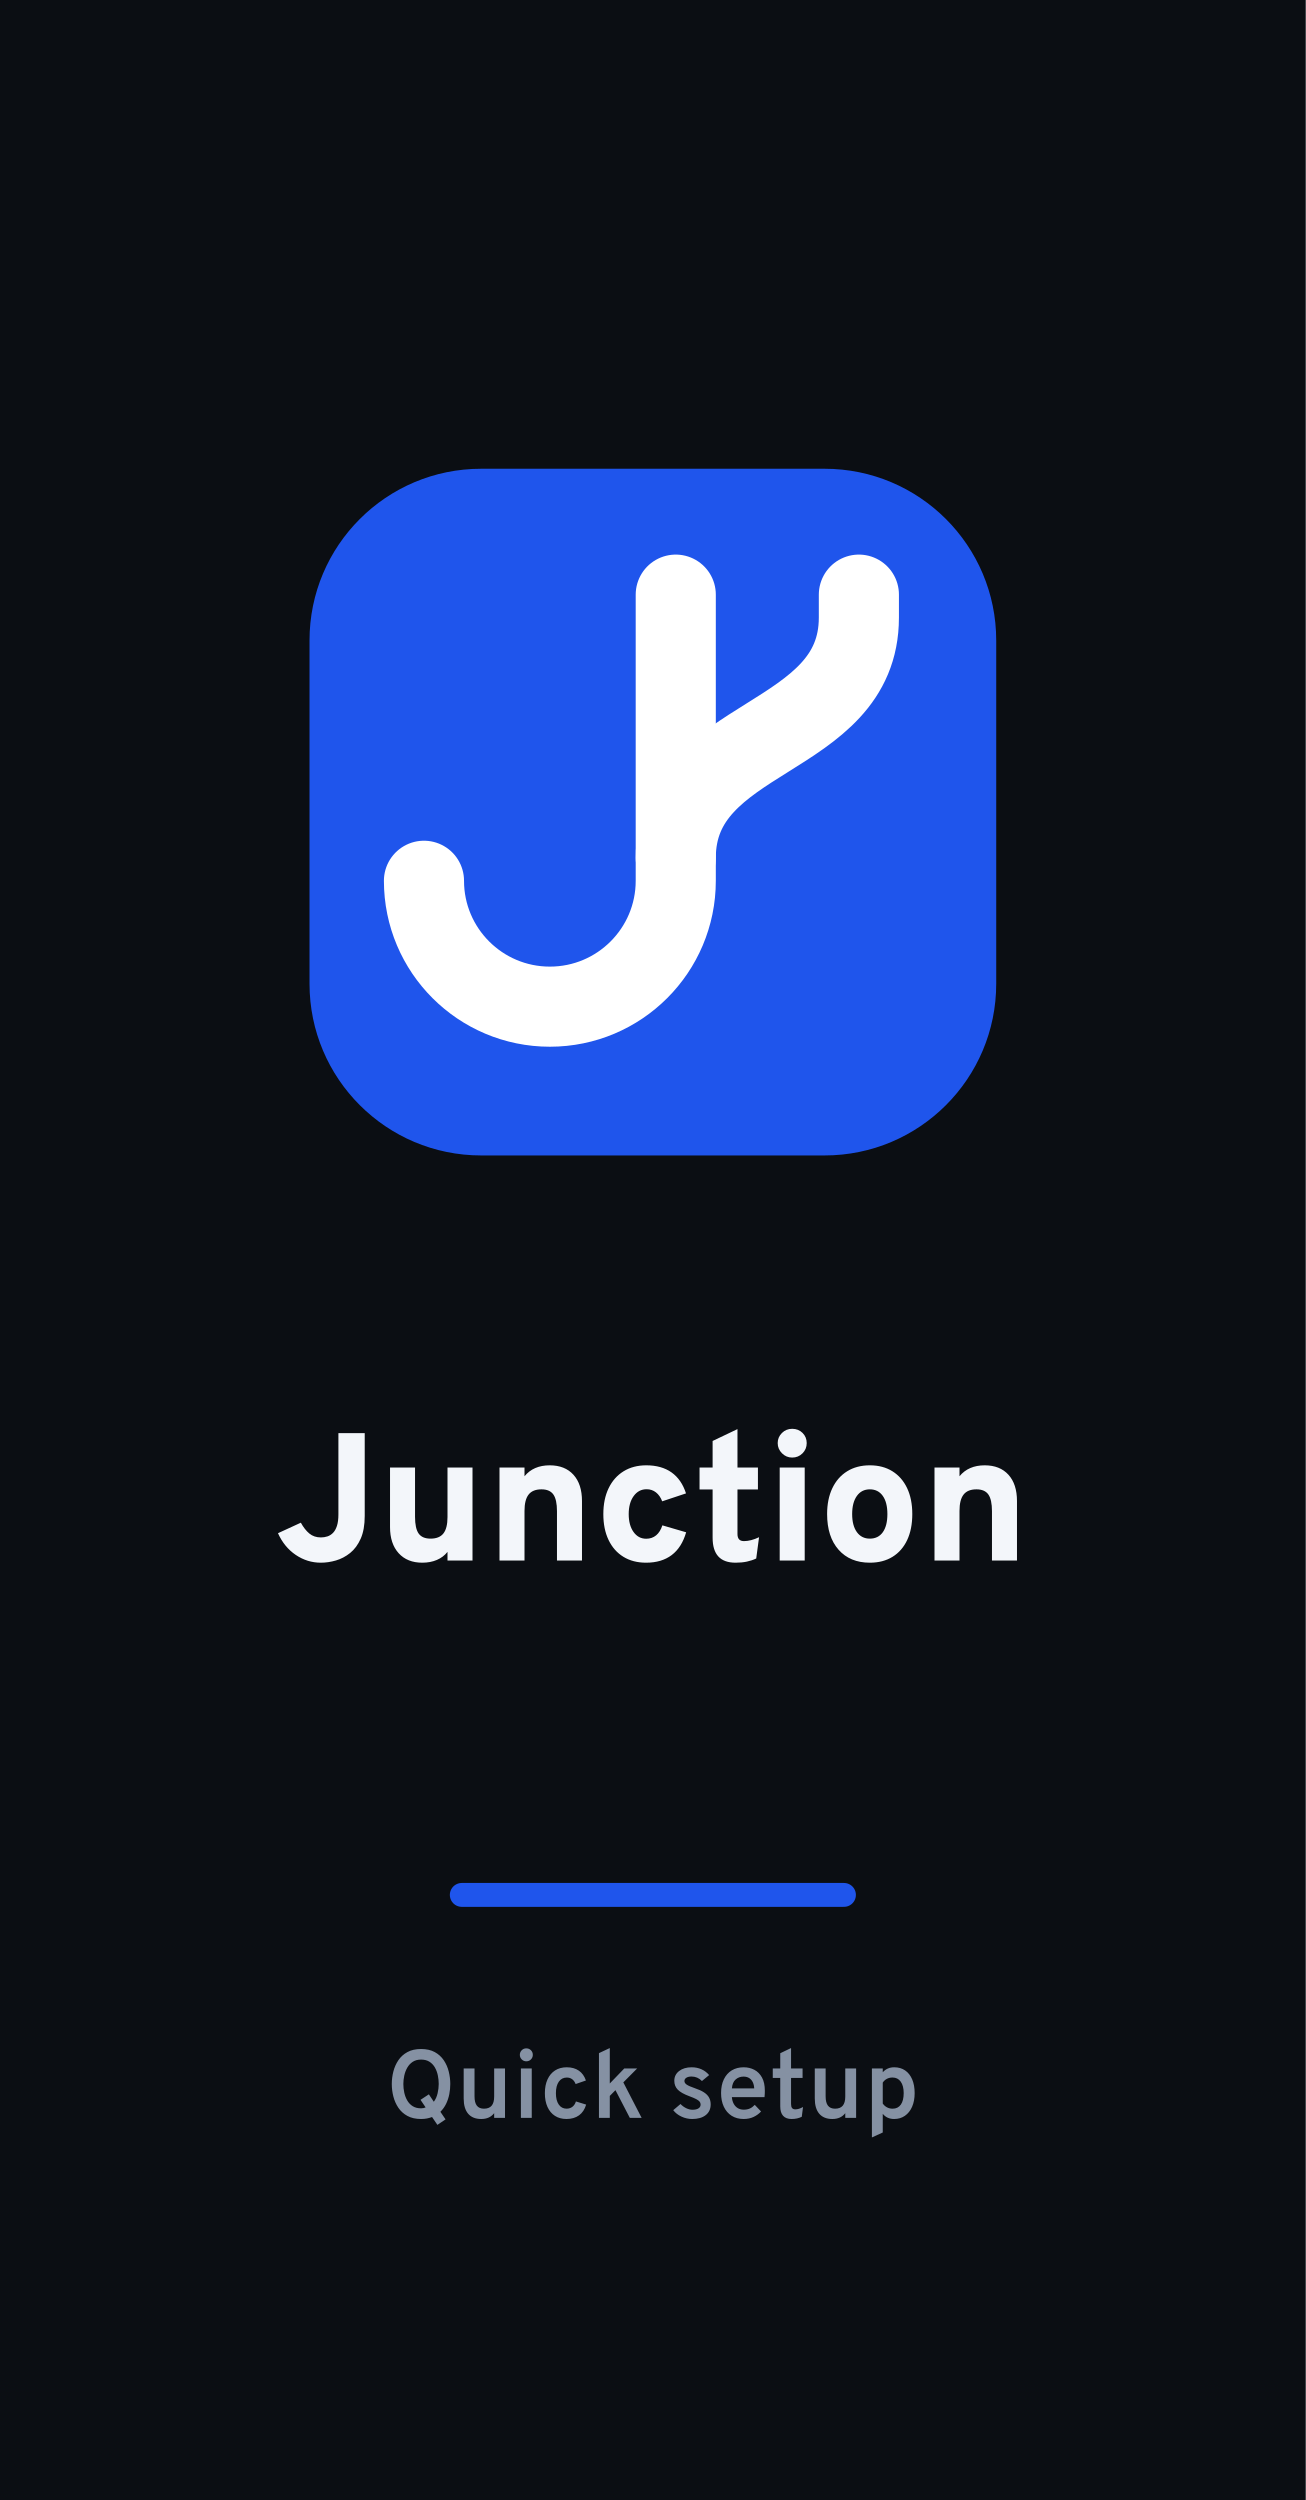
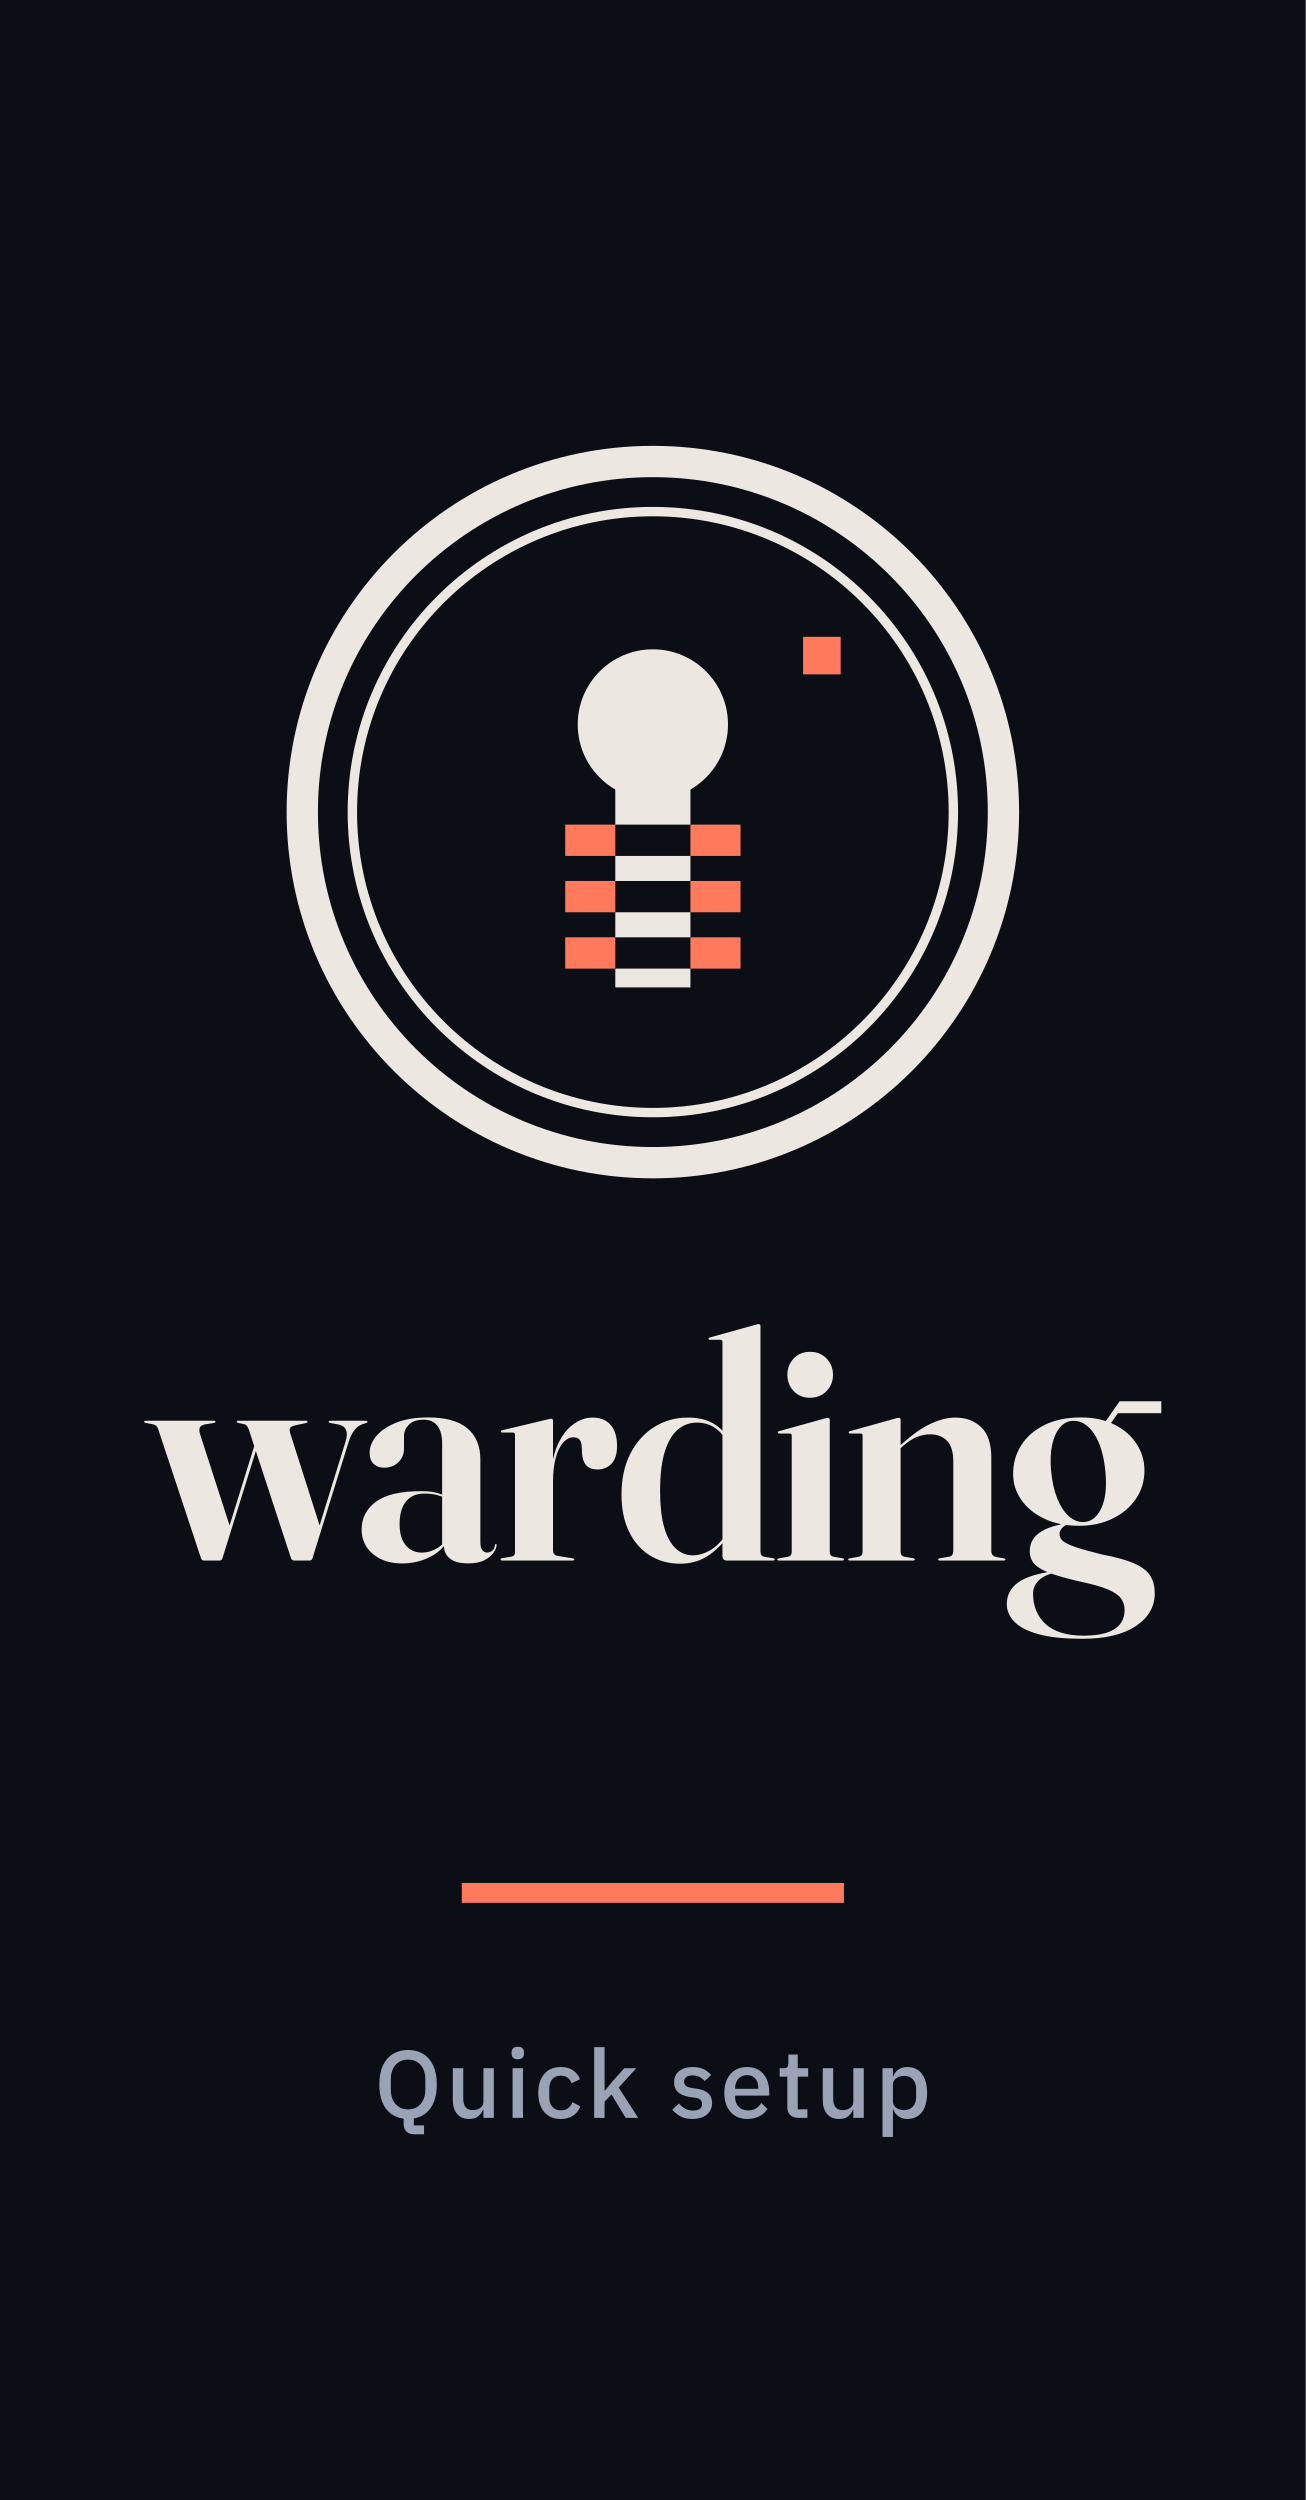
- <svg xmlns="http://www.w3.org/2000/svg" viewBox="0 0 164 314" role="img" aria-label="Junction">
-   <rect width="164" height="314" fill="#0b0e13" />
-   <g transform="translate(36.00 56.00) scale(1.4375)">
-     <rect x="2" y="2" width="60" height="60" rx="15" fill="#1f55ec" />
-     <path d="M34 13v25a11 11 0 0 1-22 0" fill="none" stroke="#ffffff" stroke-width="7.0" stroke-linecap="round" />
-     <path d="M34 36c0-11 16-10 16-21v-2" fill="none" stroke="#ffffff" stroke-width="7.0" stroke-linecap="round" />
+ <svg xmlns="http://www.w3.org/2000/svg" viewBox="0 0 164 314" role="img" aria-label="Warding">
+   <rect width="164" height="314" fill="#0B0E14" />
+   <g transform="translate(31.675 51.675) scale(1.57265)">
+     <circle cx="32" cy="32" r="28" fill="none" stroke="#ECE8E1" stroke-width="2.5" />
+     <circle cx="32" cy="32" r="24" fill="none" stroke="#ECE8E1" stroke-width="0.75" />
+     <circle cx="32" cy="25" r="6" fill="#ECE8E1" />
+     <path d="M29 28h6v5h-6zM29 35.5h6v2h-6zM29 40h6v2h-6zM29 44.5h6v1.5h-6z" fill="#ECE8E1" />
+     <rect x="25" y="33" width="4" height="2.5" fill="#FF7A5C" />
+     <rect x="35" y="33" width="4" height="2.5" fill="#FF7A5C" />
+     <rect x="25" y="37.5" width="4" height="2.5" fill="#FF7A5C" />
+     <rect x="35" y="37.5" width="4" height="2.5" fill="#FF7A5C" />
+     <rect x="25" y="42" width="4" height="2.5" fill="#FF7A5C" />
+     <rect x="35" y="42" width="4" height="2.5" fill="#FF7A5C" />
+     <rect x="44" y="18" width="3" height="3" fill="#FF7A5C" />
  </g>
-   <path transform="translate(34.64 196.00) scale(0.01143)" fill="#f3f6fa" d="M495.2 24Q345 24 218.6 -61.9Q92.2 -147.8 24 -300L275.2 -415.6Q317 -339.4 368.7 -296.5Q420.4 -253.6 495.6 -253.6Q532.8 -253.6 567 -264.7Q601.2 -275.8 628.5 -303.4Q655.8 -331 671.9 -380.5Q688 -430 688 -506.8V-1400H977.2V-490.4Q977.2 -339.8 933.1 -240.2Q889 -140.6 816.9 -82.7Q744.8 -24.8 660.6 -0.4Q576.4 24 495.2 24Z M1609.6 24Q1444.6 24 1349.9 -80.4Q1255.2 -184.8 1255.2 -368V-1022H1530V-481.2Q1530 -352 1569.8 -296.2Q1609.6 -240.4 1700.4 -240.4Q1797.4 -240.4 1842.1 -297.8Q1886.8 -355.2 1886.8 -477.2V-1022H2161.6V0H1886.8V-94.8Q1841 -36.6 1769.9 -6.3Q1698.8 24 1609.6 24Z M2458.2 0V-1022H2733V-926Q2782.4 -986.2 2851.6 -1016.1Q2920.8 -1046 3009.8 -1046Q3176.6 -1046 3270.6 -942.7Q3364.6 -839.4 3364.6 -653.6V0H3089.8V-541.2Q3089.8 -669.4 3049.9 -725.7Q3010 -782 2919.4 -782Q2823.2 -782 2778.1 -724.7Q2733 -667.4 2733 -545.2V0Z M4069.6 24Q3924.8 24 3819.4 -40.9Q3714 -105.8 3656.6 -225.7Q3599.2 -345.6 3599.2 -510Q3599.2 -673.8 3657.2 -794.2Q3715.2 -914.6 3821.3 -980.3Q3927.4 -1046 4071.2 -1046Q4238.4 -1046 4348.4 -968.2Q4458.4 -890.4 4507.6 -737.6L4246 -650.4Q4221.8 -714 4177.5 -748.6Q4133.2 -783.2 4074.8 -783.2Q3986.8 -783.2 3932.4 -708Q3878 -632.8 3878 -510Q3878 -388 3931 -313.6Q3984 -239.2 4070.4 -239.2Q4133.8 -239.2 4179.1 -276.4Q4224.4 -313.6 4248 -386.4L4509.2 -310Q4461 -143.2 4350.2 -59.6Q4239.4 24 4069.6 24Z M5052.8 24Q4925.4 24 4862.7 -44.6Q4800 -113.2 4800 -250.4V-780.4H4656.4V-1022H4800V-1313.6L5073.2 -1444V-1022H5298V-780.4H5073.2V-290.8Q5073.2 -252.2 5090.7 -232.7Q5108.2 -213.2 5144.8 -213.2Q5220.4 -213.2 5310.4 -256L5279.2 -22Q5231.8 0.4 5176.1 12.2Q5120.4 24 5052.8 24Z M5537.2 0V-1022H5812V0ZM5674.4 -1131.2Q5609.4 -1131.2 5562.3 -1178.3Q5515.2 -1225.4 5515.2 -1290.4Q5515.2 -1355 5561.5 -1401.1Q5607.8 -1447.2 5674.4 -1447.2Q5743 -1447.2 5788.5 -1401.9Q5834 -1356.6 5834 -1290.4Q5834 -1223.8 5787.7 -1177.5Q5741.4 -1131.2 5674.4 -1131.2Z M6527.8 24Q6309.8 24 6184 -118.7Q6058.2 -261.4 6058.2 -510Q6058.2 -674.2 6115.6 -794.6Q6173 -915 6278.5 -980.5Q6384 -1046 6527.8 -1046Q6671 -1046 6775.7 -980.7Q6880.4 -915.4 6937.3 -795.4Q6994.2 -675.4 6994.2 -510.4Q6994.2 -344.6 6938 -224.9Q6881.8 -105.2 6777.1 -40.6Q6672.4 24 6527.8 24ZM6527.8 -240.4Q6620 -240.4 6670.3 -311.1Q6720.6 -381.8 6720.6 -510.4Q6720.6 -639.2 6669.5 -710.6Q6618.4 -782 6527.8 -782Q6437 -782 6385.2 -709.5Q6333.4 -637 6333.4 -510Q6333.4 -383.8 6385.2 -312.1Q6437 -240.4 6527.8 -240.4Z M7238.2 0V-1022H7513V-926Q7562.4 -986.2 7631.6 -1016.1Q7700.8 -1046 7789.8 -1046Q7956.6 -1046 8050.6 -942.7Q8144.6 -839.4 8144.6 -653.6V0H7869.8V-541.2Q7869.8 -669.4 7829.9 -725.7Q7790 -782 7699.4 -782Q7603.2 -782 7558.1 -724.7Q7513 -667.4 7513 -545.2V0Z" />
-   <path d="M58 238H106" stroke="#1f55ec" stroke-linecap="round" stroke-width="3" />
-   <path transform="translate(48.48 266.00) scale(0.00607)" fill="#8591a3" d="M1063.6 145.6 953.2 -16.8Q903.6 2.2 847.8 13.1Q792 24 726 24Q559 24 443 -39.5Q327 -103 256 -208.5Q185 -314 152.5 -442Q120 -570 120 -700Q120 -830 152.5 -958Q185 -1086 256 -1191.5Q327 -1297 443 -1360.5Q559 -1424 726 -1424Q893.6 -1424 1009.2 -1360.5Q1124.8 -1297 1195.6 -1191.5Q1266.4 -1086 1298.4 -958Q1330.4 -830 1330.4 -700Q1330.4 -594 1309.8 -489Q1289.2 -384 1244.1 -290.5Q1199 -197 1125.6 -125.2L1232.4 31.6ZM725.2 -196.8Q752.4 -196.8 776.1 -201.6Q799.8 -206.4 820 -216L714.4 -372.4L887.2 -486.4L989.6 -332.8Q1044.2 -405.6 1067.7 -506.6Q1091.2 -607.6 1091.2 -700Q1091.2 -790.6 1072.5 -879.9Q1053.8 -969.2 1011.3 -1042.9Q968.8 -1116.6 898.8 -1160.9Q828.8 -1205.2 726 -1205.2Q623 -1205.2 552.8 -1158.8Q482.6 -1112.4 439.9 -1037.1Q397.2 -961.8 378.2 -873Q359.2 -784.2 359.2 -700Q359.2 -610.2 378.4 -521.1Q397.6 -432 440.5 -358.4Q483.4 -284.8 553.4 -240.8Q623.4 -196.8 725.2 -196.8Z M1970.8 24Q1793.8 24 1700.7 -84.2Q1607.6 -192.4 1607.6 -400V-1022H1832V-443.6Q1832 -314 1880.4 -251.6Q1928.8 -189.2 2027.2 -189.2Q2134.2 -189.2 2186.3 -251.4Q2238.4 -313.6 2238.4 -439.6V-1022H2462.8V0H2238.4V-96.4Q2191 -35.8 2124.7 -5.9Q2058.4 24 1970.8 24Z M2791.6 0V-1022H3016V0ZM2903.2 -1169.6Q2848.2 -1169.6 2808.9 -1208.9Q2769.6 -1248.2 2769.6 -1303.2Q2769.6 -1359 2808.5 -1398.3Q2847.4 -1437.6 2903.2 -1437.6Q2961 -1437.6 2999.5 -1398.7Q3038 -1359.8 3038 -1303.2Q3038 -1247.4 2999.1 -1208.5Q2960.2 -1169.6 2903.2 -1169.6Z M3734.8 24Q3596.4 24 3496.2 -40.7Q3396 -105.4 3341.8 -225.1Q3287.6 -344.8 3287.6 -510Q3287.6 -675.4 3342.6 -795.6Q3397.6 -915.8 3498.9 -980.9Q3600.2 -1046 3739.6 -1046Q3889.2 -1046 3990.2 -976.6Q4091.2 -907.2 4136.8 -772.8L3924 -699.2Q3899.4 -764 3852.5 -798.8Q3805.6 -833.6 3742.4 -833.6Q3636.4 -833.6 3576.2 -748Q3516 -662.4 3516 -510Q3516 -360 3575 -274.8Q3634 -189.6 3737.2 -189.6Q3807.4 -189.6 3857.3 -228.2Q3907.2 -266.8 3930 -339.2L4141.6 -274Q4099 -127.6 3994.6 -51.8Q3890.2 24 3734.8 24Z M4406.6 0V-1338.8L4631 -1444V-710.8L4931 -1022H5197.4L4911 -733.6L5289.4 0H5045L4748.2 -572.4L4631 -454V0Z M6335.4 24Q6219.8 24 6113.7 -25.5Q6007.6 -75 5943.8 -158.4L6094.2 -286Q6146.6 -230.8 6213 -199Q6279.4 -167.2 6341.8 -167.2Q6422.2 -167.2 6466.2 -195.7Q6510.2 -224.2 6510.2 -275.6Q6510.2 -308.4 6489.9 -334.8Q6469.6 -361.2 6419.7 -387.2Q6369.8 -413.2 6281.8 -445.6Q6110.4 -508.6 6038.1 -582.2Q5965.8 -655.8 5965.8 -767.2Q5965.8 -891.6 6065.7 -968.8Q6165.6 -1046 6325.8 -1046Q6435.2 -1046 6527.6 -1004.7Q6620 -963.4 6686.6 -884.8L6537.8 -761.6Q6447 -854.8 6322.2 -854.8Q6255.2 -854.8 6215.3 -829.5Q6175.4 -804.2 6175.4 -761.6Q6175.4 -719.8 6221.7 -687.5Q6268 -655.2 6392.6 -612.4Q6507.4 -574.4 6579.5 -527.4Q6651.6 -480.4 6685.1 -419.2Q6718.6 -358 6718.6 -278Q6718.6 -137 6616.4 -56.5Q6514.2 24 6335.4 24Z M7401.2 24Q7256.4 24 7151.4 -43Q7046.4 -110 6990 -230.6Q6933.6 -351.2 6933.6 -512Q6933.6 -678.6 6991.6 -798.3Q7049.6 -918 7154.6 -982Q7259.6 -1046 7401.2 -1046Q7522.2 -1046 7621.6 -994.1Q7721 -942.2 7780.1 -834.7Q7839.2 -727.2 7839.2 -560.8Q7839.2 -535.2 7837.9 -499.7Q7836.6 -464.2 7832.4 -428H7157.2Q7163.2 -350.2 7194.4 -292Q7225.6 -233.8 7278.6 -201.3Q7331.6 -168.8 7403.6 -168.8Q7473.8 -168.8 7528.1 -192.6Q7582.4 -216.4 7630.8 -268.4L7760.8 -131.2Q7697.8 -62.2 7607.5 -19.1Q7517.2 24 7401.2 24ZM7157.6 -608.8H7619.2Q7616 -682.2 7589.7 -737.3Q7563.4 -792.4 7515.2 -822.8Q7467 -853.2 7398 -853.2Q7302.2 -853.2 7234.5 -793.2Q7166.8 -733.2 7157.6 -608.8Z M8392.4 24Q8276.2 24 8217.1 -41.8Q8158 -107.6 8158 -235.2V-825.2H8003.2V-1022H8158V-1336.8L8381.6 -1444V-1022H8620V-825.2H8381.6V-284.4Q8381.6 -228.6 8403.1 -202.1Q8424.6 -175.6 8470.4 -175.6Q8543.2 -175.6 8629.2 -224L8603.6 -22Q8557.4 1.2 8505.3 12.6Q8453.2 24 8392.4 24Z M9235.8 24Q9058.8 24 8965.7 -84.2Q8872.6 -192.4 8872.6 -400V-1022H9097V-443.6Q9097 -314 9145.4 -251.6Q9193.8 -189.2 9292.2 -189.2Q9399.2 -189.2 9451.3 -251.4Q9503.4 -313.6 9503.4 -439.6V-1022H9727.8V0H9503.4V-96.4Q9456 -35.8 9389.7 -5.9Q9323.4 24 9235.8 24Z M10054.6 406V-1022H10279V-943.2Q10371.8 -1046 10516.2 -1046Q10647 -1046 10741.7 -981.2Q10836.4 -916.4 10887.7 -796.4Q10939 -676.4 10939 -511.2Q10939 -349.2 10886.2 -228.9Q10833.4 -108.6 10738.1 -42.3Q10642.8 24 10514.6 24Q10440.4 24 10381.6 -2.7Q10322.8 -29.4 10279 -83.2V303.2ZM10482.2 -189.2Q10593.2 -189.2 10652.7 -273.2Q10712.2 -357.2 10712.2 -511.2Q10712.2 -663 10651 -748.5Q10589.8 -834 10482.2 -834Q10415.8 -834 10364.8 -807.2Q10313.8 -780.4 10279 -728.8V-296Q10314.4 -244.6 10367.4 -216.9Q10420.4 -189.2 10482.2 -189.2Z" />
+   <path transform="translate(18.34 196.00) scale(0.02)" fill="#ECE8E1" d="M461.6 0H365Q357.2 0 352.6 -3.1Q348 -6.2 345.4 -14L77.2 -822.4Q72 -839.4 62.7 -846.8Q53.4 -854.2 37.6 -856.8L-3.2 -864.2Q-8.2 -865.4 -10.1 -867.2Q-12 -869 -12 -871.2Q-12 -875 -9.8 -876.3Q-7.6 -877.6 -4.4 -877.6H427.6Q431.8 -877.6 433.9 -876.1Q436 -874.6 436 -870.8Q436 -868.6 433.9 -867Q431.8 -865.4 426 -863.8L373.2 -855.2Q344.8 -850.8 338 -835.1Q331.2 -819.4 339.4 -793.6L529.8 -204.4L480 -76L699.2 -781.2L716.2 -772.8L479.2 -12Q477.6 -6.2 472.8 -3.1Q468 0 461.6 0ZM1026.8 0H929.8Q922.8 0 917.8 -3.7Q912.8 -7.4 910.2 -15.2L647.4 -816.8Q641 -837.4 632.6 -846.4Q624.2 -855.4 612.4 -857.2L581 -863.4Q574.8 -865 572.3 -866.8Q569.8 -868.6 569.8 -871.2Q569.8 -877.6 578.2 -877.6H1005Q1013.8 -877.6 1013.8 -870.8Q1013.8 -868.2 1011.7 -866.4Q1009.6 -864.6 1003.4 -863L942.8 -850.2Q911.2 -843.8 905 -832.2Q898.8 -820.6 905.8 -798.8L1096.8 -199.2L1042.6 -67.2L1252.6 -745.2Q1267.8 -793 1255.6 -820.6Q1243.4 -848.2 1205.6 -854.8L1156.8 -863.8Q1151 -865.4 1148.9 -867Q1146.8 -868.6 1146.8 -871.2Q1146.8 -875 1149 -876.3Q1151.2 -877.6 1154.8 -877.6H1381.2Q1386.2 -877.6 1388.3 -876.1Q1390.4 -874.6 1390.4 -870.8Q1390.4 -868.2 1388.3 -866.4Q1386.2 -864.6 1380.4 -863L1356.6 -854.8Q1329.2 -845.2 1307.6 -817Q1286 -788.8 1271.6 -742.4L1045.2 -13.6Q1043.2 -6.6 1038.4 -3.3Q1033.6 0 1026.8 0Z M1870.8 -92.6V-101.8L1859.6 -91.6V-736Q1859.6 -807.6 1829.9 -846Q1800.2 -884.4 1744.4 -884.4Q1681.6 -884.4 1650.8 -853Q1620 -821.6 1620 -782.4V-701.2Q1620 -651.4 1584.8 -617.1Q1549.6 -582.8 1494.4 -582.8Q1455.4 -582.8 1429.9 -606.6Q1404.4 -630.4 1404.4 -678.4Q1404.4 -730.6 1446.2 -781.3Q1488 -832 1570.3 -865.2Q1652.6 -898.4 1773 -898.4Q1937.4 -898.4 2018.5 -829.6Q2099.6 -760.8 2099.6 -635.2V-116.4Q2099.6 -81.2 2111.9 -65.6Q2124.2 -50 2142.4 -50Q2159.8 -50 2174.1 -61.1Q2188.4 -72.2 2191.6 -97.6Q2192.2 -101.4 2193.7 -102.7Q2195.2 -104 2196.8 -104Q2199.4 -104 2200.5 -102.7Q2201.6 -101.4 2201.6 -97.6Q2201.6 -79 2184.3 -51.8Q2167 -24.6 2128.1 -3.3Q2089.2 18 2024 18Q1944 18 1907.4 -13.1Q1870.8 -44.2 1870.8 -92.6ZM1354 -194.4Q1354 -303 1444.1 -369.3Q1534.2 -435.6 1729.6 -435.6Q1791.4 -435.6 1830.7 -423.5Q1870 -411.4 1903.6 -393.2L1896 -386Q1862 -402.4 1826.8 -411.4Q1791.6 -420.4 1747.6 -420.4Q1672.8 -420.4 1632.6 -370.4Q1592.4 -320.4 1592.4 -229.2Q1592.4 -141.2 1631.2 -95.4Q1670 -49.6 1732.4 -49.6Q1773.8 -49.6 1814.4 -69.5Q1855 -89.4 1881.8 -126L1892.6 -119.6Q1849.4 -52.6 1772.9 -17.1Q1696.4 18.4 1608 18.4Q1495.4 18.4 1424.7 -41.2Q1354 -100.8 1354 -194.4Z M2544 -499.2Q2544 -630.8 2582.1 -719.3Q2620.2 -807.8 2679.8 -852.7Q2739.4 -897.6 2803.6 -897.6Q2878 -897.6 2918 -851.2Q2958 -804.8 2958 -718.8Q2958 -644.4 2923.2 -608Q2888.4 -571.6 2836.2 -571.6Q2787.6 -571.6 2763.8 -598.7Q2740 -625.8 2737.6 -679.2L2736.4 -710.8Q2735.8 -741.6 2723.8 -757.6Q2711.8 -773.6 2682.4 -773.6Q2650.6 -773.6 2621.7 -742.8Q2592.8 -712 2574.4 -649.6Q2556 -587.2 2556 -493.2ZM2556 -877.2V-545.2V-61.2Q2556 -49.8 2562.6 -41Q2569.2 -32.2 2581.2 -29.6L2680 -13.6Q2685.6 -12.6 2687.4 -11Q2689.2 -9.4 2689.2 -6.4Q2689.2 -3.6 2686.8 -1.8Q2684.4 0 2679.6 0H2236.4Q2232 0 2229.2 -2.3Q2226.4 -4.6 2226.4 -6.8Q2226.4 -9.4 2229.8 -11.8Q2233.2 -14.2 2239.2 -15.2L2293.2 -23.6Q2306.4 -26.2 2311.8 -33.5Q2317.2 -40.8 2317.2 -50.8V-788.4Q2317.2 -795 2314.5 -799.3Q2311.8 -803.6 2304.4 -803.6H2236.4Q2233.6 -803.6 2231.2 -805.7Q2228.8 -807.8 2228.8 -810Q2228.8 -813 2231.2 -815.2Q2233.6 -817.4 2238.4 -818.4L2525.6 -886.8Q2533 -888.8 2537.1 -889.4Q2541.2 -890 2545.2 -890Q2551.2 -890 2553.6 -886Q2556 -882 2556 -877.2Z M3620 -115V-119.8V-1373.2Q3620 -1379.2 3617 -1382.6Q3614 -1386 3606.6 -1386H3541.6Q3537 -1386 3534.9 -1388.1Q3532.8 -1390.2 3532.8 -1393Q3532.8 -1396.6 3535.2 -1398.2Q3537.6 -1399.8 3541.2 -1400.8L3827.8 -1480.6Q3837 -1483.2 3840.5 -1483.8Q3844 -1484.4 3848 -1484.4Q3853.4 -1484.4 3856.1 -1481Q3858.8 -1477.6 3858.8 -1472.8V-55.2Q3858.8 -42 3864.5 -34.1Q3870.2 -26.2 3882.8 -23.6L3937.6 -14.2Q3943.8 -13.6 3945.9 -11.5Q3948 -9.4 3948 -6.4Q3948 -3.6 3945.9 -1.8Q3943.8 0 3939.6 0H3646.4Q3633.6 0 3626.8 -7.2Q3620 -14.4 3620 -29.2ZM2986 -413.4Q2986 -562.8 3041.9 -671.4Q3097.8 -780 3192.2 -838.8Q3286.6 -897.6 3402.4 -897.6Q3500.8 -897.6 3564.2 -859.5Q3627.6 -821.4 3666.4 -753.6L3647.6 -744.8Q3620 -801.2 3572.1 -833.6Q3524.2 -866 3458 -866Q3393.6 -866 3341.6 -823.9Q3289.6 -781.8 3259 -687.3Q3228.4 -592.8 3228.4 -435.4Q3228.4 -296 3254.6 -206.8Q3280.8 -117.6 3327.2 -75Q3373.6 -32.4 3434.4 -32.4Q3483.8 -32.4 3536 -60.4Q3588.2 -88.4 3635.6 -152L3646.8 -139.6Q3575 -52.8 3506.9 -16.4Q3438.8 20 3354.8 20Q3246.8 20 3163.5 -32.3Q3080.2 -84.6 3033.1 -182Q2986 -279.4 2986 -413.4Z M4293.8 -884.4V-55.2Q4293.8 -42 4299.5 -34.1Q4305.2 -26.2 4317.8 -23.6L4372.6 -14.2Q4378.8 -13.6 4380.9 -11.5Q4383 -9.4 4383 -6.4Q4383 -3.6 4380.9 -1.8Q4378.8 0 4374.6 0H3971.8Q3969 0 3966.6 -1.8Q3964.2 -3.6 3964.2 -6.4Q3964.2 -8.6 3966.3 -10.5Q3968.4 -12.4 3973.8 -13.4L4031 -23.6Q4044.2 -26.2 4049.6 -34.1Q4055 -42 4055 -54.4V-784.8Q4055 -790.8 4052 -794.2Q4049 -797.6 4041.6 -797.6H3976.6Q3972 -797.6 3969.9 -799.7Q3967.8 -801.8 3967.8 -804.6Q3967.8 -808.2 3970.2 -809.8Q3972.6 -811.4 3976.2 -812.4L4262.8 -892.2Q4272 -894.8 4275.5 -895.4Q4279 -896 4283 -896Q4288.4 -896 4291.1 -892.6Q4293.8 -889.2 4293.8 -884.4ZM4169.6 -1022.2Q4106.6 -1022.2 4067.2 -1064Q4027.8 -1105.8 4027.8 -1166.2Q4027.8 -1227 4067.6 -1268.8Q4107.4 -1310.6 4169.6 -1310.6Q4233.2 -1310.6 4273.7 -1268.6Q4314.2 -1226.6 4314.2 -1166.2Q4314.2 -1105.8 4273.5 -1064Q4232.8 -1022.2 4169.6 -1022.2Z M4738.8 -884.4V-55.2Q4738.8 -42 4744.5 -34.1Q4750.2 -26.2 4762.8 -23.6L4817.6 -14.2Q4828 -12.4 4828 -6.4Q4828 0 4819.6 0H4416.8Q4414 0 4411.6 -1.8Q4409.2 -3.6 4409.2 -6.4Q4409.2 -8.6 4411.3 -10.5Q4413.4 -12.4 4418.8 -13.4L4476 -23.6Q4489.2 -26.2 4494.6 -34.1Q4500 -42 4500 -54.4V-784.8Q4500 -790.8 4497 -794.2Q4494 -797.6 4486.6 -797.6H4421.6Q4417 -797.6 4414.9 -799.7Q4412.8 -801.8 4412.8 -804.6Q4412.8 -808.2 4415.2 -809.8Q4417.6 -811.4 4421.2 -812.4L4707.8 -892.2Q4717 -894.8 4720.5 -895.4Q4724 -896 4728 -896Q4733.4 -896 4736.1 -892.6Q4738.8 -889.2 4738.8 -884.4ZM4717.6 -686.6 4707.6 -697.2 4743.6 -729.4Q4847.6 -822.6 4929.9 -860.1Q5012.2 -897.6 5083 -897.6Q5181.6 -897.6 5245 -837Q5308.4 -776.4 5308.4 -646.8V-60.8Q5308.4 -44.8 5315.9 -34.9Q5323.4 -25 5338.8 -22L5387.2 -13.4Q5392.6 -12.8 5394.7 -10.9Q5396.8 -9 5396.8 -6.4Q5396.8 -3.6 5394.7 -1.8Q5392.6 0 5388.4 0H4984Q4974.8 0 4974.8 -6.4Q4974.8 -12.4 4986 -14.2L5042.4 -23.6Q5058.8 -26.6 5064.2 -36.5Q5069.6 -46.4 5069.6 -60.8V-622.4Q5069.6 -711.2 5030.3 -751.8Q4991 -792.4 4923.6 -792.4Q4881.6 -792.4 4838.6 -774.6Q4795.6 -756.8 4752.4 -717.6Z M6002.6 -38Q5888.6 -66.2 5831.8 -86.3Q5775 -106.4 5756 -124.4Q5737 -142.4 5737 -165.6Q5737 -188 5753 -204.4Q5769 -220.8 5790.6 -228L5791 -235.6Q5701.4 -221.2 5648.6 -196.3Q5595.8 -171.4 5572.8 -136.8Q5549.8 -102.2 5549.8 -58.8Q5549.8 -10.4 5580 22.3Q5610.2 55 5681.4 80.8Q5752.6 106.6 5875.4 134.4Q5983 157.2 6041.6 182.1Q6100.2 207 6122.8 238.2Q6145.4 269.4 6145.4 309.6Q6145.4 363.4 6116.9 399.6Q6088.4 435.8 6031.5 453.9Q5974.6 472 5889 472Q5728.8 472 5649.7 399.2Q5570.6 326.4 5570.6 207.6Q5570.6 160.8 5606 125.4Q5641.4 90 5709.8 76.8L5708.2 66Q5545.2 87.4 5475.5 138.9Q5405.8 190.4 5405.8 273.2Q5405.8 336.6 5454.7 386Q5503.6 435.4 5608 463.5Q5712.4 491.6 5879 491.6Q6097 491.6 6216 411.8Q6335 332 6335 206Q6335 141 6306.5 95.6Q6278 50.2 6205.7 18.3Q6133.4 -13.6 6002.6 -38ZM6010 -850 6046 -843 6103 -925H6376V-1000H6114ZM6270.2 -565.2Q6270.2 -654.8 6221.9 -730.6Q6173.6 -806.4 6083.9 -852.4Q5994.2 -898.4 5870.6 -898.4Q5739.2 -898.4 5643.8 -851.6Q5548.4 -804.8 5496.9 -724.7Q5445.4 -644.6 5445.4 -543.6Q5445.4 -454.2 5497.1 -380.3Q5548.8 -306.4 5642.1 -262.2Q5735.4 -218 5860.6 -218Q5977 -218 6069.8 -263.2Q6162.6 -308.4 6216.4 -386.9Q6270.2 -465.4 6270.2 -565.2ZM5818.6 -877.2Q5898.4 -880.8 5955.2 -793.7Q6012 -706.6 6025.2 -554Q6038.4 -412.6 5999.5 -328.9Q5960.6 -245.2 5890.2 -241.6Q5839 -239.2 5795 -278.5Q5751 -317.8 5721.9 -391.1Q5692.8 -464.4 5683.8 -564.4Q5675.4 -657.4 5690.7 -727Q5706 -796.6 5739.4 -835.7Q5772.8 -874.8 5818.6 -877.2Z" />
+   <rect x="58" y="236.5" width="48" height="2.5" fill="#FF7A5C" />
+   <path transform="translate(46.99 266.00) scale(0.012)" fill="#9AA3B5" d="M522.5 79.5V172.5H423.4Q365.3 172.5 337.2 142.8Q309 113.2 309 62.4V9.3Q231 -1.3 173.7 -45.2Q116.4 -89.1 85.5 -165.6Q54.6 -242.1 54.6 -349Q54.6 -466.9 91.7 -547.1Q128.9 -627.4 196.6 -668.7Q264.4 -710 355.3 -710Q446.6 -710 514.1 -668.7Q581.7 -627.4 618.8 -547.1Q656 -466.9 656 -349Q656 -245.1 626.5 -169.9Q597.1 -94.7 543.5 -50.3Q490 -5.8 415.5 6.9V79.5ZM355.3 -88.6Q409.9 -88.6 450.1 -113.7Q490.3 -138.8 513 -184.7Q535.7 -230.5 535.7 -293.6V-404.4Q535.7 -467.9 513 -513.8Q490.3 -559.8 450.1 -584.6Q409.9 -609.4 355.3 -609.4Q301.7 -609.4 261 -584.6Q220.2 -559.8 197.6 -513.8Q174.9 -467.9 174.9 -404.4V-293.6Q174.9 -230.5 197.6 -184.7Q220.2 -138.8 261 -113.7Q301.7 -88.6 355.3 -88.6Z M1143.8 0V-85.7H1139.3Q1125.2 -47.4 1091.8 -17.7Q1058.5 12 993.5 12Q914 12 868.9 -40.6Q823.7 -93.1 823.7 -189.3V-519.8H932.8V-202.8Q932.8 -142.8 957.4 -111.7Q982.1 -80.5 1032.4 -80.5Q1060.6 -80.5 1086.1 -90.1Q1111.6 -99.8 1127.7 -119.7Q1143.8 -139.5 1143.8 -169.7V-519.8H1252.8V0Z M1503.7 -613.1Q1470.1 -613.1 1454.5 -629.2Q1438.9 -645.3 1438.9 -670V-686.9Q1438.9 -712 1454.5 -727.9Q1470.1 -743.8 1503.7 -743.8Q1537.8 -743.8 1553.1 -727.9Q1568.5 -712 1568.5 -686.9V-670Q1568.5 -645.3 1553.1 -629.2Q1537.8 -613.1 1503.7 -613.1ZM1449.2 0V-519.8H1558.2V0Z M1954.7 12Q1841.9 12 1780.1 -61.6Q1718.3 -135.3 1718.3 -260.1Q1718.3 -385 1780.1 -458.4Q1841.9 -531.8 1954.7 -531.8Q2033 -531.8 2082.8 -497Q2132.5 -462.1 2155 -404L2065.3 -362.3Q2054.3 -398.1 2026.3 -419.6Q1998.3 -441.2 1954.7 -441.2Q1894.8 -441.2 1864.1 -403.7Q1833.3 -366.2 1833.3 -305.8V-213.6Q1833.3 -154.3 1864.1 -116.2Q1894.8 -78.2 1954.7 -78.2Q2001.6 -78.2 2030.8 -101.6Q2060 -125.1 2076.8 -163.5L2159.1 -119.8Q2133.7 -56.3 2081.8 -22.1Q2030 12 1954.7 12Z M2303.2 0V-740H2412.2V-385.2V-284.7H2417.1L2490.1 -376.5L2618.6 -519.8H2744.2L2560 -317.1L2763.6 0H2632.9L2484.5 -245.5L2412.2 -168.6V0Z M3332 12Q3258.9 12 3208.6 -14.2Q3158.3 -40.4 3120.7 -86L3190.5 -149.9Q3219.7 -115.5 3255.4 -95.8Q3291.1 -76.1 3337.6 -76.1Q3385.6 -76.1 3409.2 -94.4Q3432.8 -112.8 3432.8 -145.6Q3432.8 -171.3 3416.2 -188.2Q3399.7 -205 3358.6 -210.8L3310.7 -217.2Q3258.6 -224.6 3220 -242.6Q3181.3 -260.6 3160.7 -292.4Q3140 -324.2 3140 -371.7Q3140 -448.3 3193.6 -490.1Q3247.2 -531.8 3332.6 -531.8Q3380.1 -531.8 3415 -522.1Q3449.8 -512.3 3476.9 -493.8Q3503.9 -475.3 3527.1 -449.3L3460.4 -384.6Q3440 -409 3407.6 -426.4Q3375.3 -443.8 3332.5 -443.8Q3288.7 -443.8 3266.7 -426.3Q3244.8 -408.9 3244.8 -379.1Q3244.8 -349 3264.3 -334Q3283.8 -319.1 3325 -312.4L3373.1 -305.5Q3459.1 -293.4 3498.3 -255.6Q3537.5 -217.8 3537.5 -155Q3537.5 -105 3512.4 -67.3Q3487.2 -29.6 3441 -8.8Q3394.8 12 3332 12Z M3905.8 12Q3831.6 12 3777.7 -21.5Q3723.7 -55 3694.5 -116.1Q3665.3 -177.3 3665.3 -260.1Q3665.3 -342.6 3694.1 -403.5Q3722.9 -464.4 3776.2 -498.1Q3829.4 -531.8 3903.3 -531.8Q3980 -531.8 4031.5 -497.2Q4083 -462.6 4109.1 -403.9Q4135.2 -345.2 4135.2 -273V-232.4H3778.8V-215.3Q3778.8 -154.7 3814.1 -116.2Q3849.5 -77.6 3916 -77.6Q3964.1 -77.6 3997.2 -98.9Q4030.3 -120.2 4052.4 -155.5L4116.7 -92.8Q4087.4 -45.9 4032.9 -16.9Q3978.4 12 3905.8 12ZM3904.6 -446.9Q3867.1 -446.9 3838.7 -429.7Q3810.4 -412.5 3794.6 -381.9Q3778.8 -351.3 3778.8 -311.4V-304H4020.6V-314.1Q4020.6 -354.1 4006.8 -383.9Q3993 -413.6 3967 -430.3Q3940.9 -446.9 3904.6 -446.9Z M4534.9 0H4440.1Q4384.1 0 4354.4 -30.4Q4324.7 -60.8 4324.7 -114V-430.6H4244.4V-519.8H4287.7Q4315.5 -519.8 4325.6 -532.1Q4335.7 -544.3 4335.7 -570.7V-662.4H4433.8V-519.8H4542.9V-430.6H4433.8V-89.2H4534.9Z M5015.8 0V-85.7H5011.3Q4997.2 -47.4 4963.8 -17.7Q4930.5 12 4865.5 12Q4786 12 4740.9 -40.6Q4695.7 -93.1 4695.7 -189.3V-519.8H4804.8V-202.8Q4804.8 -142.8 4829.4 -111.7Q4854.1 -80.5 4904.4 -80.5Q4932.6 -80.5 4958.1 -90.1Q4983.6 -99.8 4999.7 -119.7Q5015.8 -139.5 5015.8 -169.7V-519.8H5124.8V0Z M5321.2 200V-519.8H5430.2V-434.1H5434.6Q5450.8 -481 5490 -506.4Q5529.2 -531.8 5581.4 -531.8Q5647.2 -531.8 5693.1 -499.5Q5739.1 -467.1 5763.5 -406.4Q5787.9 -345.7 5787.9 -260.1Q5787.9 -175.1 5763.5 -113.9Q5739.1 -52.7 5693.1 -20.4Q5647.2 12 5581.4 12Q5529.2 12 5490.9 -13.9Q5452.5 -39.8 5434.6 -85.7H5430.2V200ZM5547.8 -80.5Q5604.7 -80.5 5638.8 -117.7Q5672.9 -154.8 5672.9 -215.3V-304.6Q5672.9 -365.4 5638.8 -402.4Q5604.7 -439.3 5547.8 -439.3Q5515.2 -439.3 5488.4 -428.1Q5461.5 -416.8 5445.9 -396.7Q5430.2 -376.6 5430.2 -349.7V-173.5Q5430.2 -144.4 5445.9 -123.4Q5461.5 -102.5 5488.4 -91.5Q5515.2 -80.5 5547.8 -80.5Z" />
</svg>
